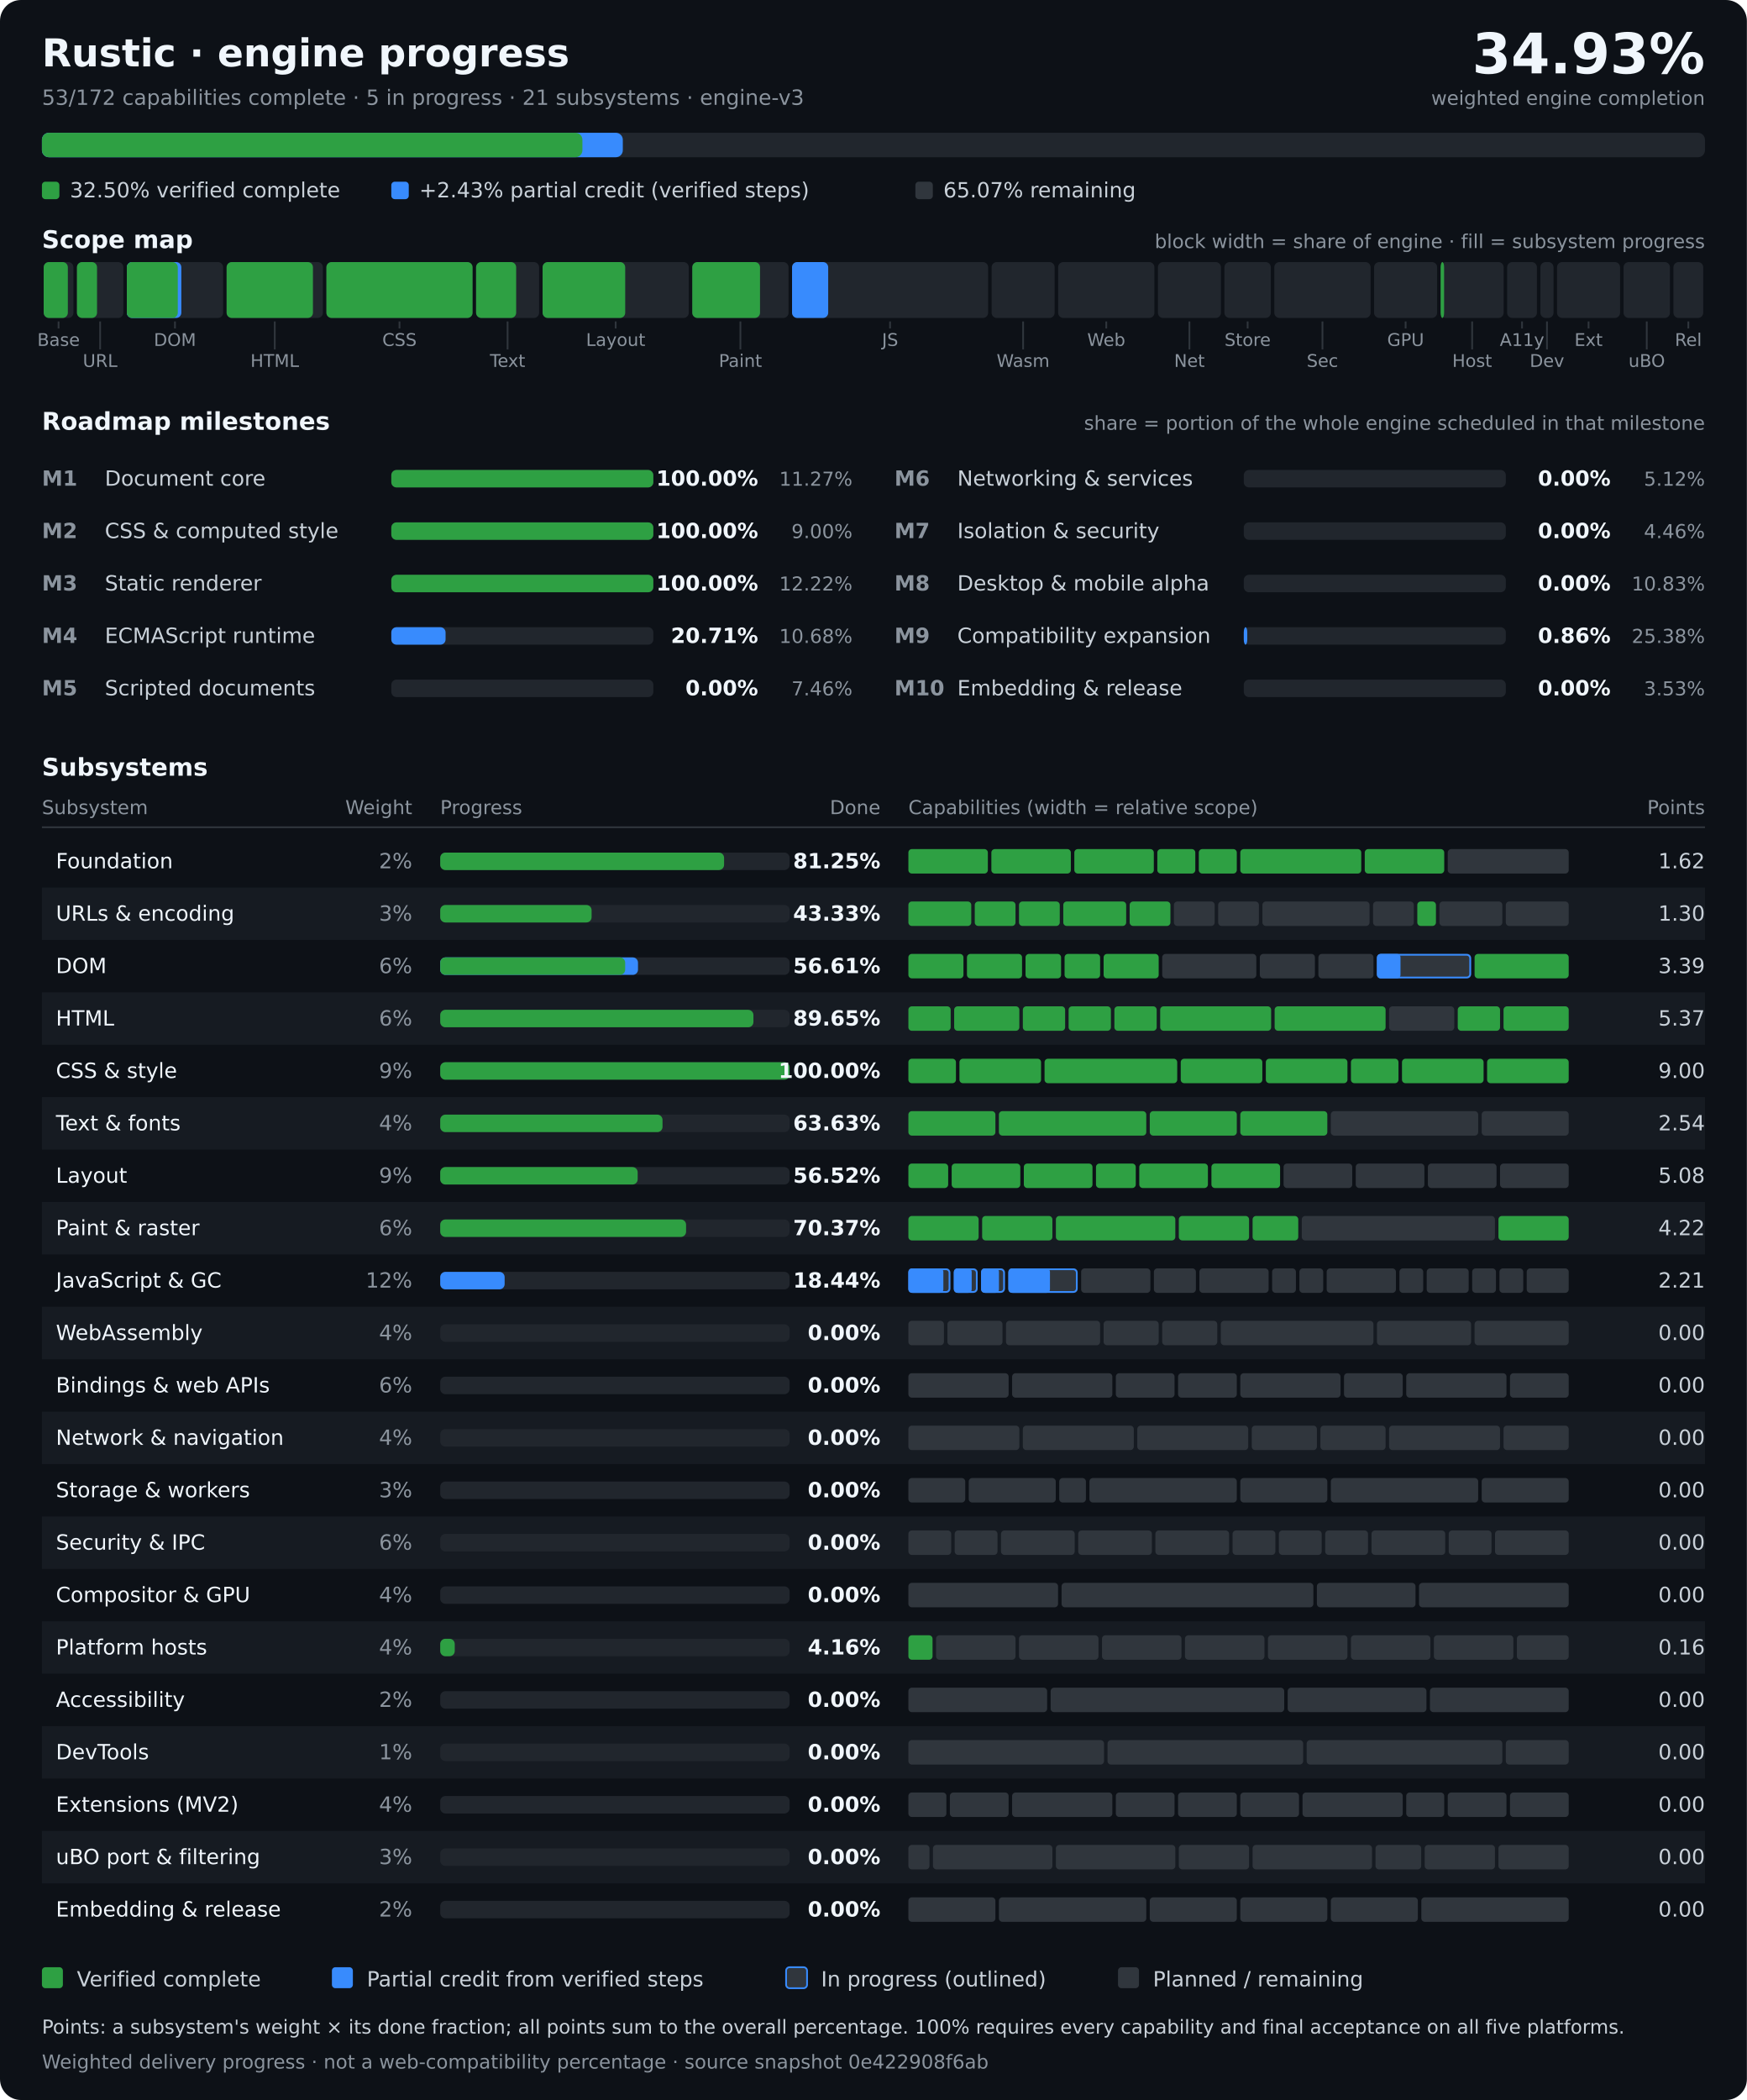
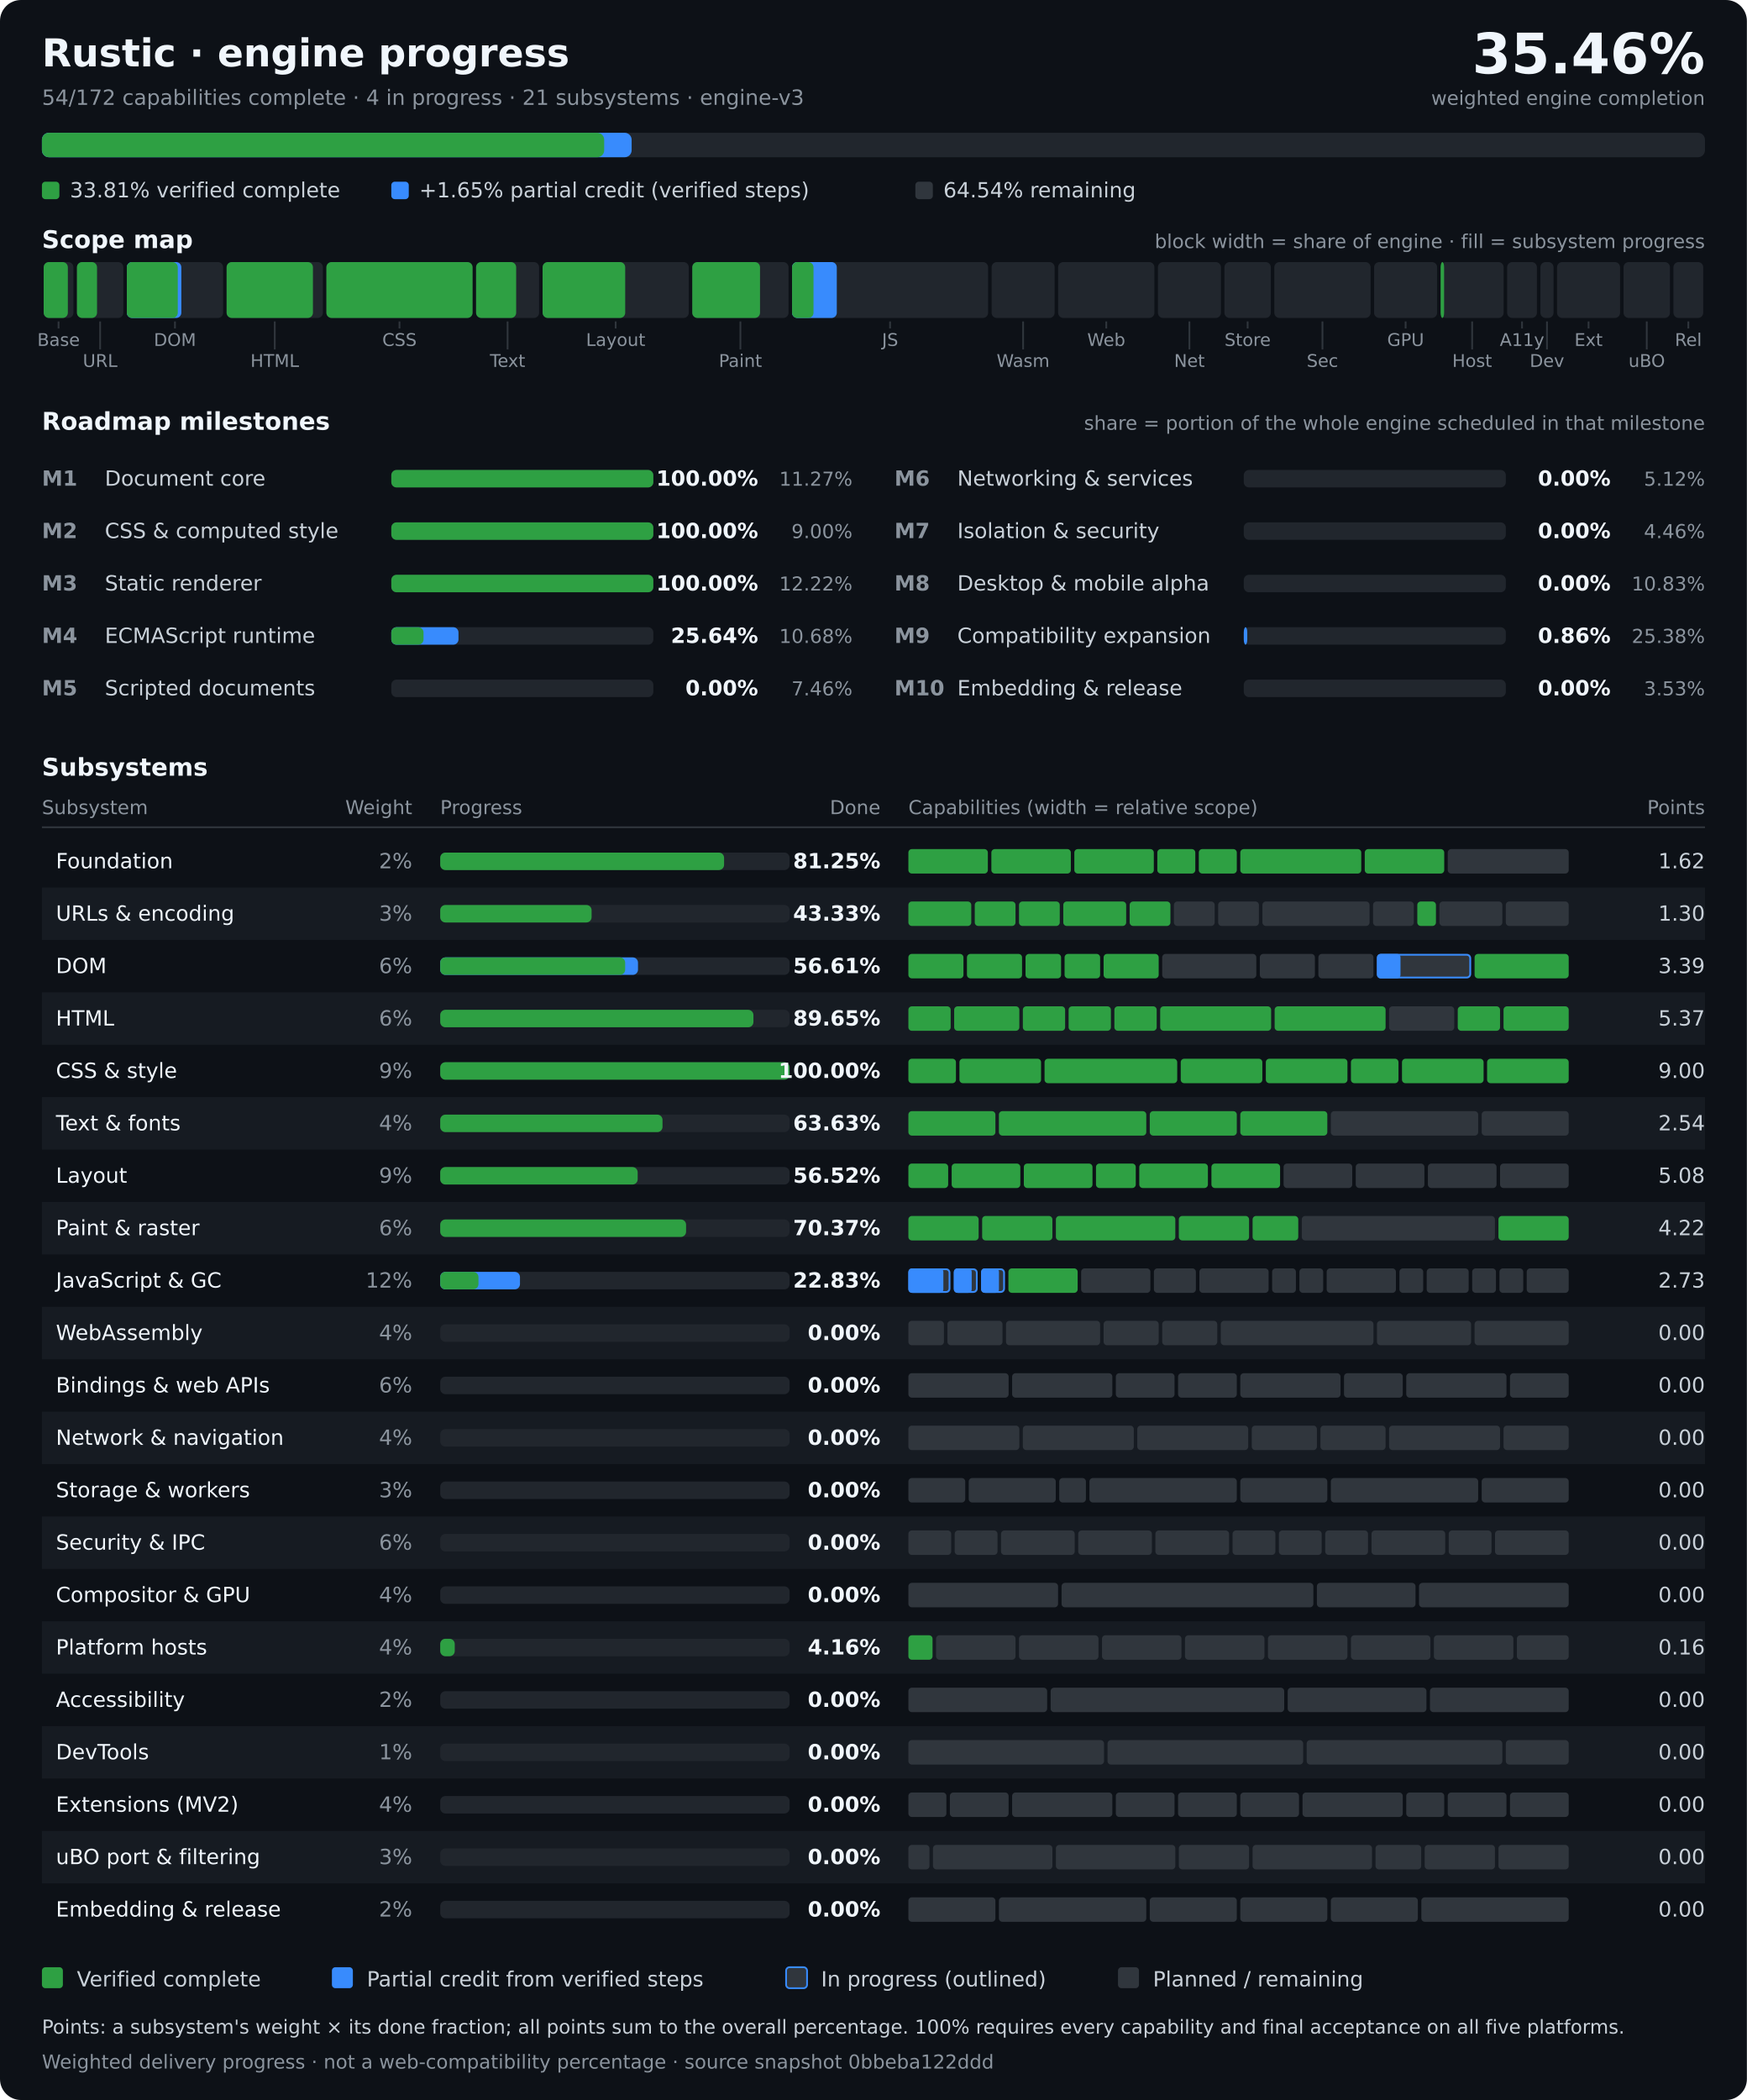
<svg xmlns="http://www.w3.org/2000/svg" width="1000" height="1202" viewBox="0 0 1000 1202" role="img" aria-labelledby="title desc">
  <rect width="1000" height="1202" rx="12" fill="#0d1117" />
  <g font-family="DejaVu Sans,Arial,sans-serif">
    <text x="24.00" y="38" fill="#f0f6fc" font-size="22" font-weight="700">Rustic · engine progress</text>
-     <text x="24.00" y="60" fill="#8b949e" font-size="12">53/172 capabilities complete · 5 in progress · 21 subsystems · engine-v3</text>
-     <text x="976.00" y="42" fill="#f0f6fc" font-size="32" text-anchor="end" font-weight="700">34.93%</text>
+     <text x="24.00" y="60" fill="#8b949e" font-size="12">54/172 capabilities complete · 4 in progress · 21 subsystems · engine-v3</text>
+     <text x="976.00" y="42" fill="#f0f6fc" font-size="32" text-anchor="end" font-weight="700">35.46%</text>
    <text x="976.00" y="60" fill="#8b949e" font-size="11" text-anchor="end">weighted engine completion</text>
    <rect x="24.00" y="76" width="952.00" height="14" rx="4" fill="#21262d" />
-     <rect x="24.00" y="76" width="332.53" height="14" rx="4" fill="#388bfd" />
-     <rect x="24.00" y="76" width="309.40" height="14" rx="4" fill="#2ea043" />
+     <rect x="24.00" y="76" width="337.58" height="14" rx="4" fill="#388bfd" />
+     <rect x="24.00" y="76" width="321.87" height="14" rx="4" fill="#2ea043" />
    <rect x="24" y="104" width="10" height="10" rx="2" fill="#2ea043" />
-     <text x="40.00" y="113" fill="#c9d1d9" font-size="12">32.50% verified complete</text>
+     <text x="40.00" y="113" fill="#c9d1d9" font-size="12">33.81% verified complete</text>
    <rect x="224" y="104" width="10" height="10" rx="2" fill="#388bfd" />
-     <text x="240.00" y="113" fill="#c9d1d9" font-size="12">+2.43% partial credit (verified steps)</text>
+     <text x="240.00" y="113" fill="#c9d1d9" font-size="12">+1.65% partial credit (verified steps)</text>
    <rect x="524" y="104" width="10" height="10" rx="2" fill="#30363d" />
-     <text x="540.00" y="113" fill="#c9d1d9" font-size="12">65.07% remaining</text>
+     <text x="540.00" y="113" fill="#c9d1d9" font-size="12">64.54% remaining</text>
    <text x="24.00" y="142" fill="#f0f6fc" font-size="14" font-weight="600">Scope map</text>
    <text x="976.00" y="142" fill="#8b949e" font-size="11" text-anchor="end">block width = share of engine · fill = subsystem progress</text>
    <g>
      <rect x="25.00" y="150" width="17.04" height="32" rx="3" fill="#21262d" />
      <rect x="25.00" y="150" width="13.84" height="32" rx="3" fill="#2ea043" />
      <rect x="33.02" y="184" width="1" height="4" fill="#30363d" />
      <text x="33.52" y="198" fill="#8b949e" font-size="10" text-anchor="middle">Base</text>
    </g>
    <g>
      <rect x="44.04" y="150" width="26.56" height="32" rx="3" fill="#21262d" />
      <rect x="44.04" y="150" width="11.51" height="32" rx="3" fill="#2ea043" />
      <rect x="56.82" y="184" width="1" height="16" fill="#30363d" />
      <text x="57.32" y="210" fill="#8b949e" font-size="10" text-anchor="middle">URL</text>
    </g>
    <g>
      <rect x="72.60" y="150" width="55.12" height="32" rx="3" fill="#21262d" />
      <rect x="72.60" y="150" width="31.20" height="32" rx="3" fill="#388bfd" />
      <rect x="72.60" y="150" width="29.18" height="32" rx="3" fill="#2ea043" />
      <rect x="99.66" y="184" width="1" height="4" fill="#30363d" />
      <text x="100.16" y="198" fill="#8b949e" font-size="10" text-anchor="middle">DOM</text>
    </g>
    <g>
      <rect x="129.72" y="150" width="55.12" height="32" rx="3" fill="#21262d" />
      <rect x="129.72" y="150" width="49.42" height="32" rx="3" fill="#2ea043" />
      <rect x="156.78" y="184" width="1" height="16" fill="#30363d" />
      <text x="157.28" y="210" fill="#8b949e" font-size="10" text-anchor="middle">HTML</text>
    </g>
    <g>
      <rect x="186.84" y="150" width="83.68" height="32" rx="3" fill="#21262d" />
      <rect x="186.84" y="150" width="83.68" height="32" rx="3" fill="#2ea043" />
      <rect x="228.18" y="184" width="1" height="4" fill="#30363d" />
      <text x="228.68" y="198" fill="#8b949e" font-size="10" text-anchor="middle">CSS</text>
    </g>
    <g>
      <rect x="272.52" y="150" width="36.08" height="32" rx="3" fill="#21262d" />
      <rect x="272.52" y="150" width="22.96" height="32" rx="3" fill="#2ea043" />
      <rect x="290.06" y="184" width="1" height="16" fill="#30363d" />
      <text x="290.56" y="210" fill="#8b949e" font-size="10" text-anchor="middle">Text</text>
    </g>
    <g>
      <rect x="310.60" y="150" width="83.68" height="32" rx="3" fill="#21262d" />
      <rect x="310.60" y="150" width="47.30" height="32" rx="3" fill="#2ea043" />
      <rect x="351.94" y="184" width="1" height="4" fill="#30363d" />
      <text x="352.44" y="198" fill="#8b949e" font-size="10" text-anchor="middle">Layout</text>
    </g>
    <g>
      <rect x="396.28" y="150" width="55.12" height="32" rx="3" fill="#21262d" />
      <rect x="396.28" y="150" width="38.79" height="32" rx="3" fill="#2ea043" />
      <rect x="423.34" y="184" width="1" height="16" fill="#30363d" />
      <text x="423.84" y="210" fill="#8b949e" font-size="10" text-anchor="middle">Paint</text>
    </g>
    <g>
      <rect x="453.40" y="150" width="112.24" height="32" rx="3" fill="#21262d" />
-       <rect x="453.40" y="150" width="20.70" height="32" rx="3" fill="#388bfd" />
+       <rect x="453.40" y="150" width="25.62" height="32" rx="3" fill="#388bfd" />
+       <rect x="453.40" y="150" width="12.29" height="32" rx="3" fill="#2ea043" />
      <rect x="509.02" y="184" width="1" height="4" fill="#30363d" />
      <text x="509.52" y="198" fill="#8b949e" font-size="10" text-anchor="middle">JS</text>
    </g>
    <g>
      <rect x="567.64" y="150" width="36.08" height="32" rx="3" fill="#21262d" />
      <rect x="585.18" y="184" width="1" height="16" fill="#30363d" />
      <text x="585.68" y="210" fill="#8b949e" font-size="10" text-anchor="middle">Wasm</text>
    </g>
    <g>
      <rect x="605.72" y="150" width="55.12" height="32" rx="3" fill="#21262d" />
      <rect x="632.78" y="184" width="1" height="4" fill="#30363d" />
      <text x="633.28" y="198" fill="#8b949e" font-size="10" text-anchor="middle">Web</text>
    </g>
    <g>
      <rect x="662.84" y="150" width="36.08" height="32" rx="3" fill="#21262d" />
      <rect x="680.38" y="184" width="1" height="16" fill="#30363d" />
      <text x="680.88" y="210" fill="#8b949e" font-size="10" text-anchor="middle">Net</text>
    </g>
    <g>
      <rect x="700.92" y="150" width="26.56" height="32" rx="3" fill="#21262d" />
      <rect x="713.70" y="184" width="1" height="4" fill="#30363d" />
      <text x="714.20" y="198" fill="#8b949e" font-size="10" text-anchor="middle">Store</text>
    </g>
    <g>
      <rect x="729.48" y="150" width="55.12" height="32" rx="3" fill="#21262d" />
      <rect x="756.54" y="184" width="1" height="16" fill="#30363d" />
      <text x="757.04" y="210" fill="#8b949e" font-size="10" text-anchor="middle">Sec</text>
    </g>
    <g>
      <rect x="786.60" y="150" width="36.08" height="32" rx="3" fill="#21262d" />
      <rect x="804.14" y="184" width="1" height="4" fill="#30363d" />
      <text x="804.64" y="198" fill="#8b949e" font-size="10" text-anchor="middle">GPU</text>
    </g>
    <g>
      <rect x="824.68" y="150" width="36.08" height="32" rx="3" fill="#21262d" />
      <rect x="824.68" y="150" width="2.00" height="32" rx="3" fill="#2ea043" />
      <rect x="842.22" y="184" width="1" height="16" fill="#30363d" />
      <text x="842.72" y="210" fill="#8b949e" font-size="10" text-anchor="middle">Host</text>
    </g>
    <g>
      <rect x="862.76" y="150" width="17.04" height="32" rx="3" fill="#21262d" />
      <rect x="870.78" y="184" width="1" height="4" fill="#30363d" />
      <text x="871.28" y="198" fill="#8b949e" font-size="10" text-anchor="middle">A11y</text>
    </g>
    <g>
      <rect x="881.80" y="150" width="7.52" height="32" rx="3" fill="#21262d" />
      <rect x="885.06" y="184" width="1" height="16" fill="#30363d" />
      <text x="885.56" y="210" fill="#8b949e" font-size="10" text-anchor="middle">Dev</text>
    </g>
    <g>
      <rect x="891.32" y="150" width="36.08" height="32" rx="3" fill="#21262d" />
      <rect x="908.86" y="184" width="1" height="4" fill="#30363d" />
      <text x="909.36" y="198" fill="#8b949e" font-size="10" text-anchor="middle">Ext</text>
    </g>
    <g>
      <rect x="929.40" y="150" width="26.56" height="32" rx="3" fill="#21262d" />
      <rect x="942.18" y="184" width="1" height="16" fill="#30363d" />
      <text x="942.68" y="210" fill="#8b949e" font-size="10" text-anchor="middle">uBO</text>
    </g>
    <g>
      <rect x="957.96" y="150" width="17.04" height="32" rx="3" fill="#21262d" />
      <rect x="965.98" y="184" width="1" height="4" fill="#30363d" />
      <text x="966.48" y="198" fill="#8b949e" font-size="10" text-anchor="middle">Rel</text>
    </g>
    <text x="24.00" y="246" fill="#f0f6fc" font-size="14" font-weight="600">Roadmap milestones</text>
    <text x="976.00" y="246" fill="#8b949e" font-size="11" text-anchor="end">share = portion of the whole engine scheduled in that milestone</text>
    <g>
      <text x="24.00" y="278" fill="#8b949e" font-size="12" font-weight="600">M1</text>
      <text x="60.00" y="278" fill="#c9d1d9" font-size="12">Document core</text>
      <rect x="224.00" y="269" width="150.00" height="10" rx="3" fill="#21262d" />
      <rect x="224.00" y="269" width="150.00" height="10" rx="3" fill="#2ea043" />
      <text x="434.00" y="278" fill="#f0f6fc" font-size="12" text-anchor="end" font-weight="600">100.00%</text>
      <text x="488.00" y="278" fill="#8b949e" font-size="11" text-anchor="end">11.27%</text>
    </g>
    <g>
      <text x="24.00" y="308" fill="#8b949e" font-size="12" font-weight="600">M2</text>
      <text x="60.00" y="308" fill="#c9d1d9" font-size="12">CSS &amp; computed style</text>
      <rect x="224.00" y="299" width="150.00" height="10" rx="3" fill="#21262d" />
      <rect x="224.00" y="299" width="150.00" height="10" rx="3" fill="#2ea043" />
      <text x="434.00" y="308" fill="#f0f6fc" font-size="12" text-anchor="end" font-weight="600">100.00%</text>
      <text x="488.00" y="308" fill="#8b949e" font-size="11" text-anchor="end">9.00%</text>
    </g>
    <g>
      <text x="24.00" y="338" fill="#8b949e" font-size="12" font-weight="600">M3</text>
      <text x="60.00" y="338" fill="#c9d1d9" font-size="12">Static renderer</text>
      <rect x="224.00" y="329" width="150.00" height="10" rx="3" fill="#21262d" />
      <rect x="224.00" y="329" width="150.00" height="10" rx="3" fill="#2ea043" />
      <text x="434.00" y="338" fill="#f0f6fc" font-size="12" text-anchor="end" font-weight="600">100.00%</text>
      <text x="488.00" y="338" fill="#8b949e" font-size="11" text-anchor="end">12.22%</text>
    </g>
    <g>
      <text x="24.00" y="368" fill="#8b949e" font-size="12" font-weight="600">M4</text>
      <text x="60.00" y="368" fill="#c9d1d9" font-size="12">ECMAScript runtime</text>
      <rect x="224.00" y="359" width="150.00" height="10" rx="3" fill="#21262d" />
-       <rect x="224.00" y="359" width="31.07" height="10" rx="3" fill="#388bfd" />
-       <text x="434.00" y="368" fill="#f0f6fc" font-size="12" text-anchor="end" font-weight="600">20.71%</text>
+       <rect x="224.00" y="359" width="38.46" height="10" rx="3" fill="#388bfd" />
+       <rect x="224.00" y="359" width="18.45" height="10" rx="3" fill="#2ea043" />
+       <text x="434.00" y="368" fill="#f0f6fc" font-size="12" text-anchor="end" font-weight="600">25.64%</text>
      <text x="488.00" y="368" fill="#8b949e" font-size="11" text-anchor="end">10.68%</text>
    </g>
    <g>
      <text x="24.00" y="398" fill="#8b949e" font-size="12" font-weight="600">M5</text>
      <text x="60.00" y="398" fill="#c9d1d9" font-size="12">Scripted documents</text>
      <rect x="224.00" y="389" width="150.00" height="10" rx="3" fill="#21262d" />
      <text x="434.00" y="398" fill="#f0f6fc" font-size="12" text-anchor="end" font-weight="600">0.00%</text>
      <text x="488.00" y="398" fill="#8b949e" font-size="11" text-anchor="end">7.46%</text>
    </g>
    <g>
      <text x="512.00" y="278" fill="#8b949e" font-size="12" font-weight="600">M6</text>
      <text x="548.00" y="278" fill="#c9d1d9" font-size="12">Networking &amp; services</text>
      <rect x="712.00" y="269" width="150.00" height="10" rx="3" fill="#21262d" />
      <text x="922.00" y="278" fill="#f0f6fc" font-size="12" text-anchor="end" font-weight="600">0.00%</text>
      <text x="976.00" y="278" fill="#8b949e" font-size="11" text-anchor="end">5.12%</text>
    </g>
    <g>
      <text x="512.00" y="308" fill="#8b949e" font-size="12" font-weight="600">M7</text>
      <text x="548.00" y="308" fill="#c9d1d9" font-size="12">Isolation &amp; security</text>
      <rect x="712.00" y="299" width="150.00" height="10" rx="3" fill="#21262d" />
      <text x="922.00" y="308" fill="#f0f6fc" font-size="12" text-anchor="end" font-weight="600">0.00%</text>
      <text x="976.00" y="308" fill="#8b949e" font-size="11" text-anchor="end">4.46%</text>
    </g>
    <g>
      <text x="512.00" y="338" fill="#8b949e" font-size="12" font-weight="600">M8</text>
      <text x="548.00" y="338" fill="#c9d1d9" font-size="12">Desktop &amp; mobile alpha</text>
      <rect x="712.00" y="329" width="150.00" height="10" rx="3" fill="#21262d" />
      <text x="922.00" y="338" fill="#f0f6fc" font-size="12" text-anchor="end" font-weight="600">0.00%</text>
      <text x="976.00" y="338" fill="#8b949e" font-size="11" text-anchor="end">10.83%</text>
    </g>
    <g>
      <text x="512.00" y="368" fill="#8b949e" font-size="12" font-weight="600">M9</text>
      <text x="548.00" y="368" fill="#c9d1d9" font-size="12">Compatibility expansion</text>
      <rect x="712.00" y="359" width="150.00" height="10" rx="3" fill="#21262d" />
      <rect x="712.00" y="359" width="2.00" height="10" rx="3" fill="#388bfd" />
      <text x="922.00" y="368" fill="#f0f6fc" font-size="12" text-anchor="end" font-weight="600">0.86%</text>
      <text x="976.00" y="368" fill="#8b949e" font-size="11" text-anchor="end">25.38%</text>
    </g>
    <g>
      <text x="512.00" y="398" fill="#8b949e" font-size="12" font-weight="600">M10</text>
      <text x="548.00" y="398" fill="#c9d1d9" font-size="12">Embedding &amp; release</text>
      <rect x="712.00" y="389" width="150.00" height="10" rx="3" fill="#21262d" />
      <text x="922.00" y="398" fill="#f0f6fc" font-size="12" text-anchor="end" font-weight="600">0.00%</text>
      <text x="976.00" y="398" fill="#8b949e" font-size="11" text-anchor="end">3.53%</text>
    </g>
    <text x="24.00" y="444" fill="#f0f6fc" font-size="14" font-weight="600">Subsystems</text>
    <text x="24.00" y="466" fill="#8b949e" font-size="11">Subsystem</text>
    <text x="236.00" y="466" fill="#8b949e" font-size="11" text-anchor="end">Weight</text>
    <text x="252.00" y="466" fill="#8b949e" font-size="11">Progress</text>
    <text x="504.00" y="466" fill="#8b949e" font-size="11" text-anchor="end">Done</text>
    <text x="520.00" y="466" fill="#8b949e" font-size="11">Capabilities (width = relative scope)</text>
    <text x="976.00" y="466" fill="#8b949e" font-size="11" text-anchor="end">Points</text>
    <rect x="24" y="473" width="952" height="1" fill="#30363d" />
    <g>
      <text x="32.00" y="497" fill="#f0f6fc" font-size="12">Foundation</text>
      <text x="236.00" y="497" fill="#8b949e" font-size="12" text-anchor="end">2%</text>
      <rect x="252.00" y="488" width="200.00" height="10" rx="3" fill="#21262d" />
      <rect x="252.00" y="488" width="162.50" height="10" rx="3" fill="#2ea043" />
      <text x="504.00" y="497" fill="#f0f6fc" font-size="12" text-anchor="end" font-weight="600">81.25%</text>
      <g>
        <rect x="520.00" y="486" width="45.50" height="14" rx="2" fill="#2ea043" />
      </g>
      <g>
        <rect x="567.50" y="486" width="45.50" height="14" rx="2" fill="#2ea043" />
      </g>
      <g>
        <rect x="615.00" y="486" width="45.50" height="14" rx="2" fill="#2ea043" />
      </g>
      <g>
        <rect x="662.50" y="486" width="21.75" height="14" rx="2" fill="#2ea043" />
      </g>
      <g>
        <rect x="686.25" y="486" width="21.75" height="14" rx="2" fill="#2ea043" />
      </g>
      <g>
        <rect x="710.00" y="486" width="69.25" height="14" rx="2" fill="#2ea043" />
      </g>
      <g>
        <rect x="781.25" y="486" width="45.50" height="14" rx="2" fill="#2ea043" />
      </g>
      <g>
        <rect x="828.75" y="486" width="69.25" height="14" rx="2" fill="#30363d" />
      </g>
      <text x="976.00" y="497" fill="#c9d1d9" font-size="12" text-anchor="end">1.62</text>
    </g>
    <g>
      <rect x="24" y="508" width="952" height="30" fill="#161b22" />
      <text x="32.00" y="527" fill="#f0f6fc" font-size="12">URLs &amp; encoding</text>
      <text x="236.00" y="527" fill="#8b949e" font-size="12" text-anchor="end">3%</text>
      <rect x="252.00" y="518" width="200.00" height="10" rx="3" fill="#21262d" />
      <rect x="252.00" y="518" width="86.66" height="10" rx="3" fill="#2ea043" />
      <text x="504.00" y="527" fill="#f0f6fc" font-size="12" text-anchor="end" font-weight="600">43.33%</text>
      <g>
        <rect x="520.00" y="516" width="36.00" height="14" rx="2" fill="#2ea043" />
      </g>
      <g>
        <rect x="558.00" y="516" width="23.33" height="14" rx="2" fill="#2ea043" />
      </g>
      <g>
        <rect x="583.33" y="516" width="23.33" height="14" rx="2" fill="#2ea043" />
      </g>
      <g>
        <rect x="608.67" y="516" width="36.00" height="14" rx="2" fill="#2ea043" />
      </g>
      <g>
        <rect x="646.67" y="516" width="23.33" height="14" rx="2" fill="#2ea043" />
      </g>
      <g>
        <rect x="672.00" y="516" width="23.33" height="14" rx="2" fill="#30363d" />
      </g>
      <g>
        <rect x="697.33" y="516" width="23.33" height="14" rx="2" fill="#30363d" />
      </g>
      <g>
        <rect x="722.67" y="516" width="61.33" height="14" rx="2" fill="#30363d" />
      </g>
      <g>
        <rect x="786.00" y="516" width="23.33" height="14" rx="2" fill="#30363d" />
      </g>
      <g>
        <rect x="811.33" y="516" width="10.67" height="14" rx="2" fill="#2ea043" />
      </g>
      <g>
        <rect x="824.00" y="516" width="36.00" height="14" rx="2" fill="#30363d" />
      </g>
      <g>
        <rect x="862.00" y="516" width="36.00" height="14" rx="2" fill="#30363d" />
      </g>
      <text x="976.00" y="527" fill="#c9d1d9" font-size="12" text-anchor="end">1.30</text>
    </g>
    <g>
      <text x="32.00" y="557" fill="#f0f6fc" font-size="12">DOM</text>
      <text x="236.00" y="557" fill="#8b949e" font-size="12" text-anchor="end">6%</text>
      <rect x="252.00" y="548" width="200.00" height="10" rx="3" fill="#21262d" />
      <rect x="252.00" y="548" width="113.22" height="10" rx="3" fill="#388bfd" />
      <rect x="252.00" y="548" width="105.88" height="10" rx="3" fill="#2ea043" />
      <text x="504.00" y="557" fill="#f0f6fc" font-size="12" text-anchor="end" font-weight="600">56.61%</text>
      <g>
        <rect x="520.00" y="546" width="31.53" height="14" rx="2" fill="#2ea043" />
      </g>
      <g>
        <rect x="553.53" y="546" width="31.53" height="14" rx="2" fill="#2ea043" />
      </g>
      <g>
        <rect x="587.06" y="546" width="20.35" height="14" rx="2" fill="#2ea043" />
      </g>
      <g>
        <rect x="609.41" y="546" width="20.35" height="14" rx="2" fill="#2ea043" />
      </g>
      <g>
        <rect x="631.76" y="546" width="31.53" height="14" rx="2" fill="#2ea043" />
      </g>
      <g>
        <rect x="665.29" y="546" width="53.88" height="14" rx="2" fill="#30363d" />
      </g>
      <g>
        <rect x="721.18" y="546" width="31.53" height="14" rx="2" fill="#30363d" />
      </g>
      <g>
        <rect x="754.71" y="546" width="31.53" height="14" rx="2" fill="#30363d" />
      </g>
      <g>
        <rect x="788.24" y="546" width="53.88" height="14" rx="2" fill="#30363d" />
        <rect x="788.24" y="546" width="13.47" height="14" rx="2" fill="#388bfd" />
        <rect x="788.74" y="546.5" width="52.88" height="13" rx="2" fill="none" stroke="#388bfd" />
      </g>
      <g>
        <rect x="844.12" y="546" width="53.88" height="14" rx="2" fill="#2ea043" />
      </g>
      <text x="976.00" y="557" fill="#c9d1d9" font-size="12" text-anchor="end">3.39</text>
    </g>
    <g>
      <rect x="24" y="568" width="952" height="30" fill="#161b22" />
      <text x="32.00" y="587" fill="#f0f6fc" font-size="12">HTML</text>
      <text x="236.00" y="587" fill="#8b949e" font-size="12" text-anchor="end">6%</text>
      <rect x="252.00" y="578" width="200.00" height="10" rx="3" fill="#21262d" />
      <rect x="252.00" y="578" width="179.30" height="10" rx="3" fill="#2ea043" />
      <text x="504.00" y="587" fill="#f0f6fc" font-size="12" text-anchor="end" font-weight="600">89.65%</text>
      <g>
        <rect x="520.00" y="576" width="24.21" height="14" rx="2" fill="#2ea043" />
      </g>
      <g>
        <rect x="546.21" y="576" width="37.31" height="14" rx="2" fill="#2ea043" />
      </g>
      <g>
        <rect x="585.52" y="576" width="24.21" height="14" rx="2" fill="#2ea043" />
      </g>
      <g>
        <rect x="611.72" y="576" width="24.21" height="14" rx="2" fill="#2ea043" />
      </g>
      <g>
        <rect x="637.93" y="576" width="24.21" height="14" rx="2" fill="#2ea043" />
      </g>
      <g>
        <rect x="664.14" y="576" width="63.52" height="14" rx="2" fill="#2ea043" />
      </g>
      <g>
        <rect x="729.66" y="576" width="63.52" height="14" rx="2" fill="#2ea043" />
      </g>
      <g>
        <rect x="795.17" y="576" width="37.31" height="14" rx="2" fill="#30363d" />
      </g>
      <g>
        <rect x="834.48" y="576" width="24.21" height="14" rx="2" fill="#2ea043" />
      </g>
      <g>
        <rect x="860.69" y="576" width="37.31" height="14" rx="2" fill="#2ea043" />
      </g>
      <text x="976.00" y="587" fill="#c9d1d9" font-size="12" text-anchor="end">5.37</text>
    </g>
    <g>
      <text x="32.00" y="617" fill="#f0f6fc" font-size="12">CSS &amp; style</text>
      <text x="236.00" y="617" fill="#8b949e" font-size="12" text-anchor="end">9%</text>
      <rect x="252.00" y="608" width="200.00" height="10" rx="3" fill="#21262d" />
      <rect x="252.00" y="608" width="200.00" height="10" rx="3" fill="#2ea043" />
      <text x="504.00" y="617" fill="#f0f6fc" font-size="12" text-anchor="end" font-weight="600">100.00%</text>
      <g>
        <rect x="520.00" y="606" width="27.23" height="14" rx="2" fill="#2ea043" />
      </g>
      <g>
        <rect x="549.23" y="606" width="46.72" height="14" rx="2" fill="#2ea043" />
      </g>
      <g>
        <rect x="597.95" y="606" width="75.95" height="14" rx="2" fill="#2ea043" />
      </g>
      <g>
        <rect x="675.90" y="606" width="46.72" height="14" rx="2" fill="#2ea043" />
      </g>
      <g>
        <rect x="724.62" y="606" width="46.72" height="14" rx="2" fill="#2ea043" />
      </g>
      <g>
        <rect x="773.33" y="606" width="27.23" height="14" rx="2" fill="#2ea043" />
      </g>
      <g>
        <rect x="802.56" y="606" width="46.72" height="14" rx="2" fill="#2ea043" />
      </g>
      <g>
        <rect x="851.28" y="606" width="46.72" height="14" rx="2" fill="#2ea043" />
      </g>
      <text x="976.00" y="617" fill="#c9d1d9" font-size="12" text-anchor="end">9.00</text>
    </g>
    <g>
      <rect x="24" y="628" width="952" height="30" fill="#161b22" />
      <text x="32.00" y="647" fill="#f0f6fc" font-size="12">Text &amp; fonts</text>
      <text x="236.00" y="647" fill="#8b949e" font-size="12" text-anchor="end">4%</text>
      <rect x="252.00" y="638" width="200.00" height="10" rx="3" fill="#21262d" />
      <rect x="252.00" y="638" width="127.26" height="10" rx="3" fill="#2ea043" />
      <text x="504.00" y="647" fill="#f0f6fc" font-size="12" text-anchor="end" font-weight="600">63.63%</text>
      <g>
        <rect x="520.00" y="636" width="49.82" height="14" rx="2" fill="#2ea043" />
      </g>
      <g>
        <rect x="571.82" y="636" width="84.36" height="14" rx="2" fill="#2ea043" />
      </g>
      <g>
        <rect x="658.18" y="636" width="49.82" height="14" rx="2" fill="#2ea043" />
      </g>
      <g>
        <rect x="710.00" y="636" width="49.82" height="14" rx="2" fill="#2ea043" />
      </g>
      <g>
        <rect x="761.82" y="636" width="84.36" height="14" rx="2" fill="#30363d" />
      </g>
      <g>
        <rect x="848.18" y="636" width="49.82" height="14" rx="2" fill="#30363d" />
      </g>
      <text x="976.00" y="647" fill="#c9d1d9" font-size="12" text-anchor="end">2.54</text>
    </g>
    <g>
      <text x="32.00" y="677" fill="#f0f6fc" font-size="12">Layout</text>
      <text x="236.00" y="677" fill="#8b949e" font-size="12" text-anchor="end">9%</text>
      <rect x="252.00" y="668" width="200.00" height="10" rx="3" fill="#21262d" />
      <rect x="252.00" y="668" width="113.04" height="10" rx="3" fill="#2ea043" />
      <text x="504.00" y="677" fill="#f0f6fc" font-size="12" text-anchor="end" font-weight="600">56.52%</text>
      <g>
        <rect x="520.00" y="666" width="22.78" height="14" rx="2" fill="#2ea043" />
      </g>
      <g>
        <rect x="544.78" y="666" width="39.30" height="14" rx="2" fill="#2ea043" />
      </g>
      <g>
        <rect x="586.09" y="666" width="39.30" height="14" rx="2" fill="#2ea043" />
      </g>
      <g>
        <rect x="627.39" y="666" width="22.78" height="14" rx="2" fill="#2ea043" />
      </g>
      <g>
        <rect x="652.17" y="666" width="39.30" height="14" rx="2" fill="#2ea043" />
      </g>
      <g>
        <rect x="693.48" y="666" width="39.30" height="14" rx="2" fill="#2ea043" />
      </g>
      <g>
        <rect x="734.78" y="666" width="39.30" height="14" rx="2" fill="#30363d" />
      </g>
      <g>
        <rect x="776.09" y="666" width="39.30" height="14" rx="2" fill="#30363d" />
      </g>
      <g>
        <rect x="817.39" y="666" width="39.30" height="14" rx="2" fill="#30363d" />
      </g>
      <g>
        <rect x="858.70" y="666" width="39.30" height="14" rx="2" fill="#30363d" />
      </g>
      <text x="976.00" y="677" fill="#c9d1d9" font-size="12" text-anchor="end">5.08</text>
    </g>
    <g>
      <rect x="24" y="688" width="952" height="30" fill="#161b22" />
      <text x="32.00" y="707" fill="#f0f6fc" font-size="12">Paint &amp; raster</text>
      <text x="236.00" y="707" fill="#8b949e" font-size="12" text-anchor="end">6%</text>
      <rect x="252.00" y="698" width="200.00" height="10" rx="3" fill="#21262d" />
      <rect x="252.00" y="698" width="140.74" height="10" rx="3" fill="#2ea043" />
      <text x="504.00" y="707" fill="#f0f6fc" font-size="12" text-anchor="end" font-weight="600">70.37%</text>
      <g>
        <rect x="520.00" y="696" width="40.22" height="14" rx="2" fill="#2ea043" />
      </g>
      <g>
        <rect x="562.22" y="696" width="40.22" height="14" rx="2" fill="#2ea043" />
      </g>
      <g>
        <rect x="604.44" y="696" width="68.37" height="14" rx="2" fill="#2ea043" />
      </g>
      <g>
        <rect x="674.81" y="696" width="40.22" height="14" rx="2" fill="#2ea043" />
      </g>
      <g>
        <rect x="717.04" y="696" width="26.15" height="14" rx="2" fill="#2ea043" />
      </g>
      <g>
        <rect x="745.19" y="696" width="110.59" height="14" rx="2" fill="#30363d" />
      </g>
      <g>
        <rect x="857.78" y="696" width="40.22" height="14" rx="2" fill="#2ea043" />
      </g>
      <text x="976.00" y="707" fill="#c9d1d9" font-size="12" text-anchor="end">4.22</text>
    </g>
    <g>
      <text x="32.00" y="737" fill="#f0f6fc" font-size="12">JavaScript &amp; GC</text>
      <text x="236.00" y="737" fill="#8b949e" font-size="12" text-anchor="end">12%</text>
      <rect x="252.00" y="728" width="200.00" height="10" rx="3" fill="#21262d" />
-       <rect x="252.00" y="728" width="36.88" height="10" rx="3" fill="#388bfd" />
-       <text x="504.00" y="737" fill="#f0f6fc" font-size="12" text-anchor="end" font-weight="600">18.44%</text>
+       <rect x="252.00" y="728" width="45.66" height="10" rx="3" fill="#388bfd" />
+       <rect x="252.00" y="728" width="21.90" height="10" rx="3" fill="#2ea043" />
+       <text x="504.00" y="737" fill="#f0f6fc" font-size="12" text-anchor="end" font-weight="600">22.83%</text>
      <g>
        <rect x="520.00" y="726" width="24.03" height="14" rx="2" fill="#30363d" />
        <rect x="520.00" y="726" width="20.02" height="14" rx="2" fill="#388bfd" />
        <rect x="520.50" y="726.5" width="23.03" height="13" rx="2" fill="none" stroke="#388bfd" />
      </g>
      <g>
        <rect x="546.03" y="726" width="13.62" height="14" rx="2" fill="#30363d" />
        <rect x="546.03" y="726" width="10.21" height="14" rx="2" fill="#388bfd" />
        <rect x="546.53" y="726.5" width="12.62" height="13" rx="2" fill="none" stroke="#388bfd" />
      </g>
      <g>
        <rect x="561.64" y="726" width="13.62" height="14" rx="2" fill="#30363d" />
        <rect x="561.64" y="726" width="10.21" height="14" rx="2" fill="#388bfd" />
        <rect x="562.14" y="726.5" width="12.62" height="13" rx="2" fill="none" stroke="#388bfd" />
      </g>
      <g>
-         <rect x="577.26" y="726" width="39.64" height="14" rx="2" fill="#30363d" />
-         <rect x="577.26" y="726" width="23.79" height="14" rx="2" fill="#388bfd" />
-         <rect x="577.76" y="726.5" width="38.64" height="13" rx="2" fill="none" stroke="#388bfd" />
+         <rect x="577.26" y="726" width="39.64" height="14" rx="2" fill="#2ea043" />
      </g>
      <g>
        <rect x="618.90" y="726" width="39.64" height="14" rx="2" fill="#30363d" />
      </g>
      <g>
        <rect x="660.55" y="726" width="24.03" height="14" rx="2" fill="#30363d" />
      </g>
      <g>
        <rect x="686.58" y="726" width="39.64" height="14" rx="2" fill="#30363d" />
      </g>
      <g>
        <rect x="728.22" y="726" width="13.62" height="14" rx="2" fill="#30363d" />
      </g>
      <g>
        <rect x="743.84" y="726" width="13.62" height="14" rx="2" fill="#30363d" />
      </g>
      <g>
        <rect x="759.45" y="726" width="39.64" height="14" rx="2" fill="#30363d" />
      </g>
      <g>
        <rect x="801.10" y="726" width="13.62" height="14" rx="2" fill="#30363d" />
      </g>
      <g>
        <rect x="816.71" y="726" width="24.03" height="14" rx="2" fill="#30363d" />
      </g>
      <g>
        <rect x="842.74" y="726" width="13.62" height="14" rx="2" fill="#30363d" />
      </g>
      <g>
        <rect x="858.36" y="726" width="13.62" height="14" rx="2" fill="#30363d" />
      </g>
      <g>
        <rect x="873.97" y="726" width="24.03" height="14" rx="2" fill="#30363d" />
      </g>
-       <text x="976.00" y="737" fill="#c9d1d9" font-size="12" text-anchor="end">2.21</text>
+       <text x="976.00" y="737" fill="#c9d1d9" font-size="12" text-anchor="end">2.73</text>
    </g>
    <g>
      <rect x="24" y="748" width="952" height="30" fill="#161b22" />
      <text x="32.00" y="767" fill="#f0f6fc" font-size="12">WebAssembly</text>
      <text x="236.00" y="767" fill="#8b949e" font-size="12" text-anchor="end">4%</text>
      <rect x="252.00" y="758" width="200.00" height="10" rx="3" fill="#21262d" />
      <text x="504.00" y="767" fill="#f0f6fc" font-size="12" text-anchor="end" font-weight="600">0.00%</text>
      <g>
        <rect x="520.00" y="756" width="20.35" height="14" rx="2" fill="#30363d" />
      </g>
      <g>
        <rect x="542.35" y="756" width="31.53" height="14" rx="2" fill="#30363d" />
      </g>
      <g>
        <rect x="575.88" y="756" width="53.88" height="14" rx="2" fill="#30363d" />
      </g>
      <g>
        <rect x="631.76" y="756" width="31.53" height="14" rx="2" fill="#30363d" />
      </g>
      <g>
        <rect x="665.29" y="756" width="31.53" height="14" rx="2" fill="#30363d" />
      </g>
      <g>
        <rect x="698.82" y="756" width="87.41" height="14" rx="2" fill="#30363d" />
      </g>
      <g>
        <rect x="788.24" y="756" width="53.88" height="14" rx="2" fill="#30363d" />
      </g>
      <g>
        <rect x="844.12" y="756" width="53.88" height="14" rx="2" fill="#30363d" />
      </g>
      <text x="976.00" y="767" fill="#c9d1d9" font-size="12" text-anchor="end">0.00</text>
    </g>
    <g>
      <text x="32.00" y="797" fill="#f0f6fc" font-size="12">Bindings &amp; web APIs</text>
      <text x="236.00" y="797" fill="#8b949e" font-size="12" text-anchor="end">6%</text>
      <rect x="252.00" y="788" width="200.00" height="10" rx="3" fill="#21262d" />
      <text x="504.00" y="797" fill="#f0f6fc" font-size="12" text-anchor="end" font-weight="600">0.00%</text>
      <g>
        <rect x="520.00" y="786" width="57.38" height="14" rx="2" fill="#30363d" />
      </g>
      <g>
        <rect x="579.38" y="786" width="57.38" height="14" rx="2" fill="#30363d" />
      </g>
      <g>
        <rect x="638.75" y="786" width="33.62" height="14" rx="2" fill="#30363d" />
      </g>
      <g>
        <rect x="674.38" y="786" width="33.62" height="14" rx="2" fill="#30363d" />
      </g>
      <g>
        <rect x="710.00" y="786" width="57.38" height="14" rx="2" fill="#30363d" />
      </g>
      <g>
        <rect x="769.38" y="786" width="33.62" height="14" rx="2" fill="#30363d" />
      </g>
      <g>
        <rect x="805.00" y="786" width="57.38" height="14" rx="2" fill="#30363d" />
      </g>
      <g>
        <rect x="864.38" y="786" width="33.62" height="14" rx="2" fill="#30363d" />
      </g>
      <text x="976.00" y="797" fill="#c9d1d9" font-size="12" text-anchor="end">0.00</text>
    </g>
    <g>
      <rect x="24" y="808" width="952" height="30" fill="#161b22" />
      <text x="32.00" y="827" fill="#f0f6fc" font-size="12">Network &amp; navigation</text>
      <text x="236.00" y="827" fill="#8b949e" font-size="12" text-anchor="end">4%</text>
      <rect x="252.00" y="818" width="200.00" height="10" rx="3" fill="#21262d" />
      <text x="504.00" y="827" fill="#f0f6fc" font-size="12" text-anchor="end" font-weight="600">0.00%</text>
      <g>
        <rect x="520.00" y="816" width="63.52" height="14" rx="2" fill="#30363d" />
      </g>
      <g>
        <rect x="585.52" y="816" width="63.52" height="14" rx="2" fill="#30363d" />
      </g>
      <g>
        <rect x="651.03" y="816" width="63.52" height="14" rx="2" fill="#30363d" />
      </g>
      <g>
        <rect x="716.55" y="816" width="37.31" height="14" rx="2" fill="#30363d" />
      </g>
      <g>
        <rect x="755.86" y="816" width="37.31" height="14" rx="2" fill="#30363d" />
      </g>
      <g>
        <rect x="795.17" y="816" width="63.52" height="14" rx="2" fill="#30363d" />
      </g>
      <g>
        <rect x="860.69" y="816" width="37.31" height="14" rx="2" fill="#30363d" />
      </g>
      <text x="976.00" y="827" fill="#c9d1d9" font-size="12" text-anchor="end">0.00</text>
    </g>
    <g>
      <text x="32.00" y="857" fill="#f0f6fc" font-size="12">Storage &amp; workers</text>
      <text x="236.00" y="857" fill="#8b949e" font-size="12" text-anchor="end">3%</text>
      <rect x="252.00" y="848" width="200.00" height="10" rx="3" fill="#21262d" />
      <text x="504.00" y="857" fill="#f0f6fc" font-size="12" text-anchor="end" font-weight="600">0.00%</text>
      <g>
        <rect x="520.00" y="846" width="32.55" height="14" rx="2" fill="#30363d" />
      </g>
      <g>
        <rect x="554.55" y="846" width="49.82" height="14" rx="2" fill="#30363d" />
      </g>
      <g>
        <rect x="606.36" y="846" width="15.27" height="14" rx="2" fill="#30363d" />
      </g>
      <g>
        <rect x="623.64" y="846" width="84.36" height="14" rx="2" fill="#30363d" />
      </g>
      <g>
        <rect x="710.00" y="846" width="49.82" height="14" rx="2" fill="#30363d" />
      </g>
      <g>
        <rect x="761.82" y="846" width="84.36" height="14" rx="2" fill="#30363d" />
      </g>
      <g>
        <rect x="848.18" y="846" width="49.82" height="14" rx="2" fill="#30363d" />
      </g>
      <text x="976.00" y="857" fill="#c9d1d9" font-size="12" text-anchor="end">0.00</text>
    </g>
    <g>
      <rect x="24" y="868" width="952" height="30" fill="#161b22" />
      <text x="32.00" y="887" fill="#f0f6fc" font-size="12">Security &amp; IPC</text>
      <text x="236.00" y="887" fill="#8b949e" font-size="12" text-anchor="end">6%</text>
      <rect x="252.00" y="878" width="200.00" height="10" rx="3" fill="#21262d" />
      <text x="504.00" y="887" fill="#f0f6fc" font-size="12" text-anchor="end" font-weight="600">0.00%</text>
      <g>
        <rect x="520.00" y="876" width="24.51" height="14" rx="2" fill="#30363d" />
      </g>
      <g>
        <rect x="546.51" y="876" width="24.51" height="14" rx="2" fill="#30363d" />
      </g>
      <g>
        <rect x="573.02" y="876" width="42.19" height="14" rx="2" fill="#30363d" />
      </g>
      <g>
        <rect x="617.21" y="876" width="42.19" height="14" rx="2" fill="#30363d" />
      </g>
      <g>
        <rect x="661.40" y="876" width="42.19" height="14" rx="2" fill="#30363d" />
      </g>
      <g>
        <rect x="705.58" y="876" width="24.51" height="14" rx="2" fill="#30363d" />
      </g>
      <g>
        <rect x="732.09" y="876" width="24.51" height="14" rx="2" fill="#30363d" />
      </g>
      <g>
        <rect x="758.60" y="876" width="24.51" height="14" rx="2" fill="#30363d" />
      </g>
      <g>
        <rect x="785.12" y="876" width="42.19" height="14" rx="2" fill="#30363d" />
      </g>
      <g>
        <rect x="829.30" y="876" width="24.51" height="14" rx="2" fill="#30363d" />
      </g>
      <g>
        <rect x="855.81" y="876" width="42.19" height="14" rx="2" fill="#30363d" />
      </g>
      <text x="976.00" y="887" fill="#c9d1d9" font-size="12" text-anchor="end">0.00</text>
    </g>
    <g>
      <text x="32.00" y="917" fill="#f0f6fc" font-size="12">Compositor &amp; GPU</text>
      <text x="236.00" y="917" fill="#8b949e" font-size="12" text-anchor="end">4%</text>
      <rect x="252.00" y="908" width="200.00" height="10" rx="3" fill="#21262d" />
      <text x="504.00" y="917" fill="#f0f6fc" font-size="12" text-anchor="end" font-weight="600">0.00%</text>
      <g>
        <rect x="520.00" y="906" width="85.69" height="14" rx="2" fill="#30363d" />
      </g>
      <g>
        <rect x="607.69" y="906" width="144.15" height="14" rx="2" fill="#30363d" />
      </g>
      <g>
        <rect x="753.85" y="906" width="56.46" height="14" rx="2" fill="#30363d" />
      </g>
      <g>
        <rect x="812.31" y="906" width="85.69" height="14" rx="2" fill="#30363d" />
      </g>
      <text x="976.00" y="917" fill="#c9d1d9" font-size="12" text-anchor="end">0.00</text>
    </g>
    <g>
      <rect x="24" y="928" width="952" height="30" fill="#161b22" />
      <text x="32.00" y="947" fill="#f0f6fc" font-size="12">Platform hosts</text>
      <text x="236.00" y="947" fill="#8b949e" font-size="12" text-anchor="end">4%</text>
      <rect x="252.00" y="938" width="200.00" height="10" rx="3" fill="#21262d" />
      <rect x="252.00" y="938" width="8.32" height="10" rx="3" fill="#2ea043" />
      <text x="504.00" y="947" fill="#f0f6fc" font-size="12" text-anchor="end" font-weight="600">4.16%</text>
      <g>
        <rect x="520.00" y="936" width="13.83" height="14" rx="2" fill="#2ea043" />
      </g>
      <g>
        <rect x="535.83" y="936" width="45.50" height="14" rx="2" fill="#30363d" />
      </g>
      <g>
        <rect x="583.33" y="936" width="45.50" height="14" rx="2" fill="#30363d" />
      </g>
      <g>
        <rect x="630.83" y="936" width="45.50" height="14" rx="2" fill="#30363d" />
      </g>
      <g>
        <rect x="678.33" y="936" width="45.50" height="14" rx="2" fill="#30363d" />
      </g>
      <g>
        <rect x="725.83" y="936" width="45.50" height="14" rx="2" fill="#30363d" />
      </g>
      <g>
        <rect x="773.33" y="936" width="45.50" height="14" rx="2" fill="#30363d" />
      </g>
      <g>
        <rect x="820.83" y="936" width="45.50" height="14" rx="2" fill="#30363d" />
      </g>
      <g>
        <rect x="868.33" y="936" width="29.67" height="14" rx="2" fill="#30363d" />
      </g>
      <text x="976.00" y="947" fill="#c9d1d9" font-size="12" text-anchor="end">0.16</text>
    </g>
    <g>
      <text x="32.00" y="977" fill="#f0f6fc" font-size="12">Accessibility</text>
      <text x="236.00" y="977" fill="#8b949e" font-size="12" text-anchor="end">2%</text>
      <rect x="252.00" y="968" width="200.00" height="10" rx="3" fill="#21262d" />
      <text x="504.00" y="977" fill="#f0f6fc" font-size="12" text-anchor="end" font-weight="600">0.00%</text>
      <g>
        <rect x="520.00" y="966" width="79.43" height="14" rx="2" fill="#30363d" />
      </g>
      <g>
        <rect x="601.43" y="966" width="133.71" height="14" rx="2" fill="#30363d" />
      </g>
      <g>
        <rect x="737.14" y="966" width="79.43" height="14" rx="2" fill="#30363d" />
      </g>
      <g>
        <rect x="818.57" y="966" width="79.43" height="14" rx="2" fill="#30363d" />
      </g>
      <text x="976.00" y="977" fill="#c9d1d9" font-size="12" text-anchor="end">0.00</text>
    </g>
    <g>
      <rect x="24" y="988" width="952" height="30" fill="#161b22" />
      <text x="32.00" y="1007" fill="#f0f6fc" font-size="12">DevTools</text>
      <text x="236.00" y="1007" fill="#8b949e" font-size="12" text-anchor="end">1%</text>
      <rect x="252.00" y="998" width="200.00" height="10" rx="3" fill="#21262d" />
      <text x="504.00" y="1007" fill="#f0f6fc" font-size="12" text-anchor="end" font-weight="600">0.00%</text>
      <g>
        <rect x="520.00" y="996" width="112.00" height="14" rx="2" fill="#30363d" />
      </g>
      <g>
        <rect x="634.00" y="996" width="112.00" height="14" rx="2" fill="#30363d" />
      </g>
      <g>
        <rect x="748.00" y="996" width="112.00" height="14" rx="2" fill="#30363d" />
      </g>
      <g>
        <rect x="862.00" y="996" width="36.00" height="14" rx="2" fill="#30363d" />
      </g>
      <text x="976.00" y="1007" fill="#c9d1d9" font-size="12" text-anchor="end">0.00</text>
    </g>
    <g>
      <text x="32.00" y="1037" fill="#f0f6fc" font-size="12">Extensions (MV2)</text>
      <text x="236.00" y="1037" fill="#8b949e" font-size="12" text-anchor="end">4%</text>
      <rect x="252.00" y="1028" width="200.00" height="10" rx="3" fill="#21262d" />
      <text x="504.00" y="1037" fill="#f0f6fc" font-size="12" text-anchor="end" font-weight="600">0.00%</text>
      <g>
        <rect x="520.00" y="1026" width="21.75" height="14" rx="2" fill="#30363d" />
      </g>
      <g>
        <rect x="543.75" y="1026" width="33.62" height="14" rx="2" fill="#30363d" />
      </g>
      <g>
        <rect x="579.38" y="1026" width="57.38" height="14" rx="2" fill="#30363d" />
      </g>
      <g>
        <rect x="638.75" y="1026" width="33.62" height="14" rx="2" fill="#30363d" />
      </g>
      <g>
        <rect x="674.38" y="1026" width="33.62" height="14" rx="2" fill="#30363d" />
      </g>
      <g>
        <rect x="710.00" y="1026" width="33.62" height="14" rx="2" fill="#30363d" />
      </g>
      <g>
        <rect x="745.62" y="1026" width="57.38" height="14" rx="2" fill="#30363d" />
      </g>
      <g>
        <rect x="805.00" y="1026" width="21.75" height="14" rx="2" fill="#30363d" />
      </g>
      <g>
        <rect x="828.75" y="1026" width="33.62" height="14" rx="2" fill="#30363d" />
      </g>
      <g>
        <rect x="864.38" y="1026" width="33.62" height="14" rx="2" fill="#30363d" />
      </g>
      <text x="976.00" y="1037" fill="#c9d1d9" font-size="12" text-anchor="end">0.00</text>
    </g>
    <g>
      <rect x="24" y="1048" width="952" height="30" fill="#161b22" />
      <text x="32.00" y="1067" fill="#f0f6fc" font-size="12">uBO port &amp; filtering</text>
      <text x="236.00" y="1067" fill="#8b949e" font-size="12" text-anchor="end">3%</text>
      <rect x="252.00" y="1058" width="200.00" height="10" rx="3" fill="#21262d" />
      <text x="504.00" y="1067" fill="#f0f6fc" font-size="12" text-anchor="end" font-weight="600">0.00%</text>
      <g>
        <rect x="520.00" y="1056" width="12.07" height="14" rx="2" fill="#30363d" />
      </g>
      <g>
        <rect x="534.07" y="1056" width="68.37" height="14" rx="2" fill="#30363d" />
      </g>
      <g>
        <rect x="604.44" y="1056" width="68.37" height="14" rx="2" fill="#30363d" />
      </g>
      <g>
        <rect x="674.81" y="1056" width="40.22" height="14" rx="2" fill="#30363d" />
      </g>
      <g>
        <rect x="717.04" y="1056" width="68.37" height="14" rx="2" fill="#30363d" />
      </g>
      <g>
        <rect x="787.41" y="1056" width="26.15" height="14" rx="2" fill="#30363d" />
      </g>
      <g>
        <rect x="815.56" y="1056" width="40.22" height="14" rx="2" fill="#30363d" />
      </g>
      <g>
        <rect x="857.78" y="1056" width="40.22" height="14" rx="2" fill="#30363d" />
      </g>
      <text x="976.00" y="1067" fill="#c9d1d9" font-size="12" text-anchor="end">0.00</text>
    </g>
    <g>
      <text x="32.00" y="1097" fill="#f0f6fc" font-size="12">Embedding &amp; release</text>
      <text x="236.00" y="1097" fill="#8b949e" font-size="12" text-anchor="end">2%</text>
      <rect x="252.00" y="1088" width="200.00" height="10" rx="3" fill="#21262d" />
      <text x="504.00" y="1097" fill="#f0f6fc" font-size="12" text-anchor="end" font-weight="600">0.00%</text>
      <g>
        <rect x="520.00" y="1086" width="49.82" height="14" rx="2" fill="#30363d" />
      </g>
      <g>
        <rect x="571.82" y="1086" width="84.36" height="14" rx="2" fill="#30363d" />
      </g>
      <g>
        <rect x="658.18" y="1086" width="49.82" height="14" rx="2" fill="#30363d" />
      </g>
      <g>
        <rect x="710.00" y="1086" width="49.82" height="14" rx="2" fill="#30363d" />
      </g>
      <g>
        <rect x="761.82" y="1086" width="49.82" height="14" rx="2" fill="#30363d" />
      </g>
      <g>
        <rect x="813.64" y="1086" width="84.36" height="14" rx="2" fill="#30363d" />
      </g>
      <text x="976.00" y="1097" fill="#c9d1d9" font-size="12" text-anchor="end">0.00</text>
    </g>
    <rect x="24" y="1126" width="12" height="12" rx="2" fill="#2ea043" />
    <text x="44.00" y="1137" fill="#c9d1d9" font-size="12">Verified complete</text>
    <rect x="190" y="1126" width="12" height="12" rx="2" fill="#388bfd" />
    <text x="210.00" y="1137" fill="#c9d1d9" font-size="12">Partial credit from verified steps</text>
    <rect x="450" y="1126" width="12" height="12" rx="2" fill="#30363d" stroke="#388bfd" />
    <text x="470.00" y="1137" fill="#c9d1d9" font-size="12">In progress (outlined)</text>
    <rect x="640" y="1126" width="12" height="12" rx="2" fill="#30363d" />
    <text x="660.00" y="1137" fill="#c9d1d9" font-size="12">Planned / remaining</text>
    <text x="24.00" y="1164" fill="#c9d1d9" font-size="11">Points: a subsystem's weight × its done fraction; all points sum to the overall percentage. 100% requires every capability and final acceptance on all five platforms.</text>
-     <text x="24.00" y="1184" fill="#8b949e" font-size="11">Weighted delivery progress · not a web-compatibility percentage · source snapshot 0e422908f6ab</text>
+     <text x="24.00" y="1184" fill="#8b949e" font-size="11">Weighted delivery progress · not a web-compatibility percentage · source snapshot 0bbeba122ddd</text>
  </g>
</svg>
